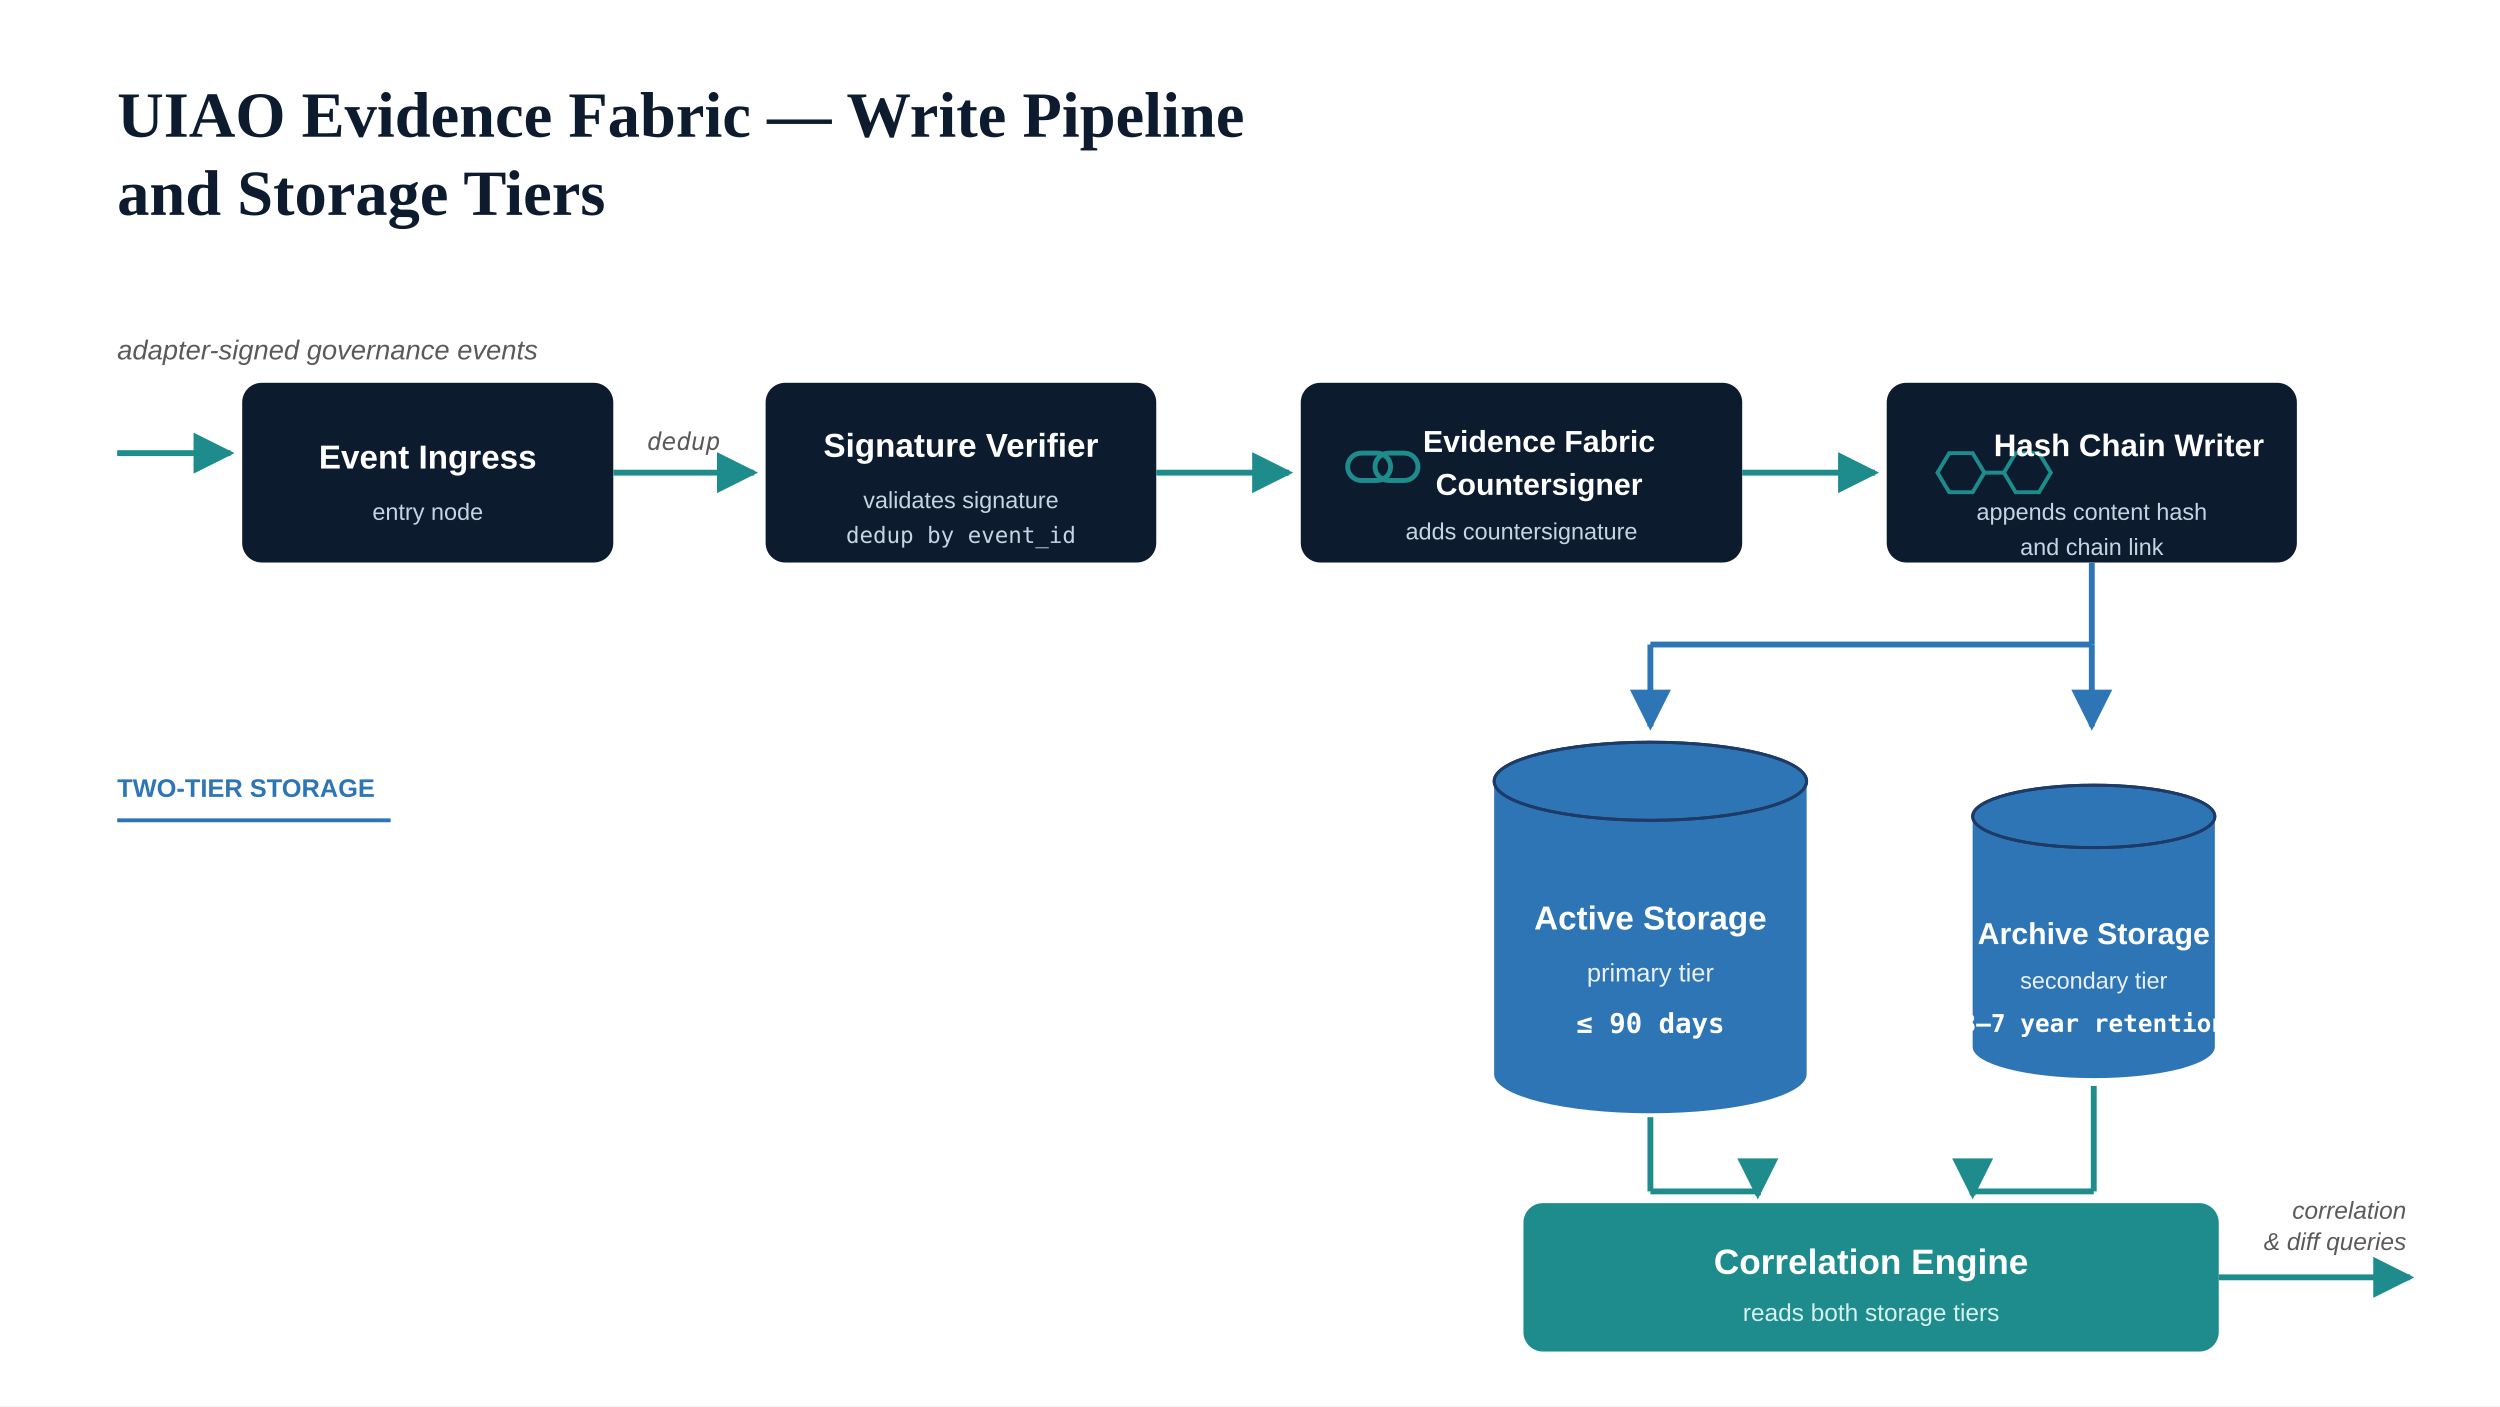
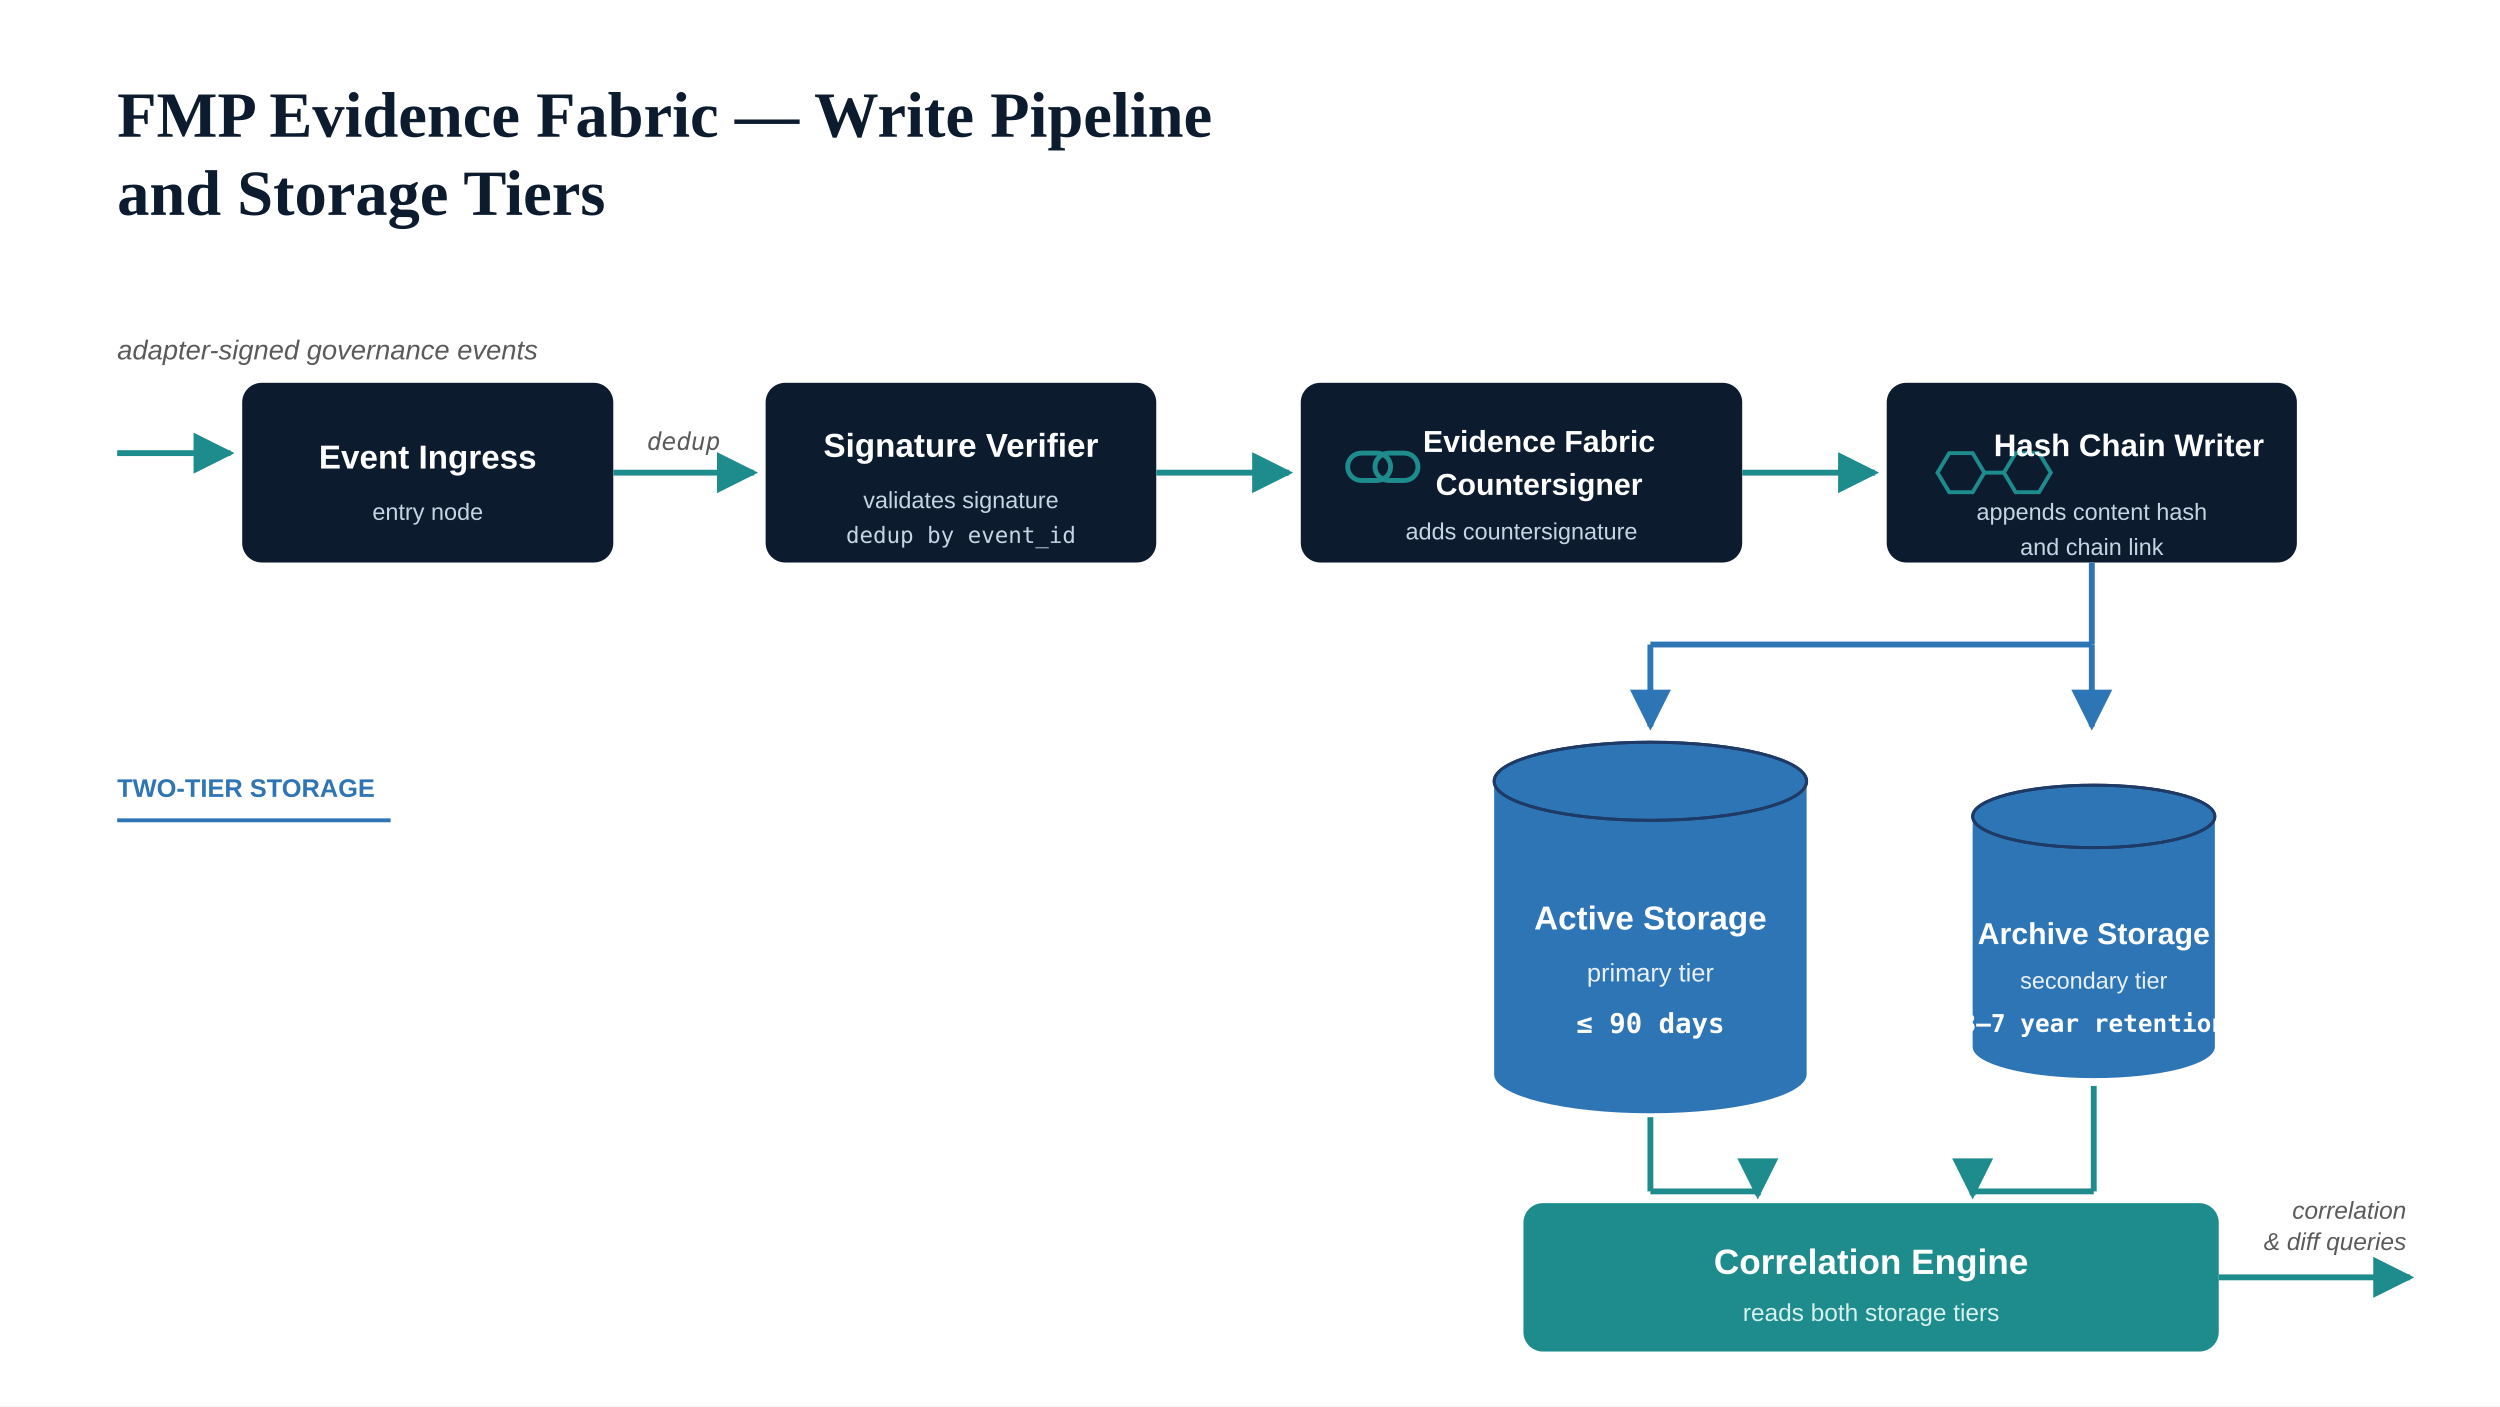
<svg xmlns="http://www.w3.org/2000/svg" viewBox="0 0 1280 720" font-family="Arial, 'Helvetica Neue', Helvetica, sans-serif">
  <rect x="0" y="0" width="1280" height="720" rx="0" fill="#FFFFFF" />
  <defs>
    <marker id="ar-teal" viewBox="0 0 10 10" refX="9" refY="5" markerWidth="7" markerHeight="7" orient="auto-start-reverse">
      <path d="M0,0 L10,5 L0,10 z" fill="#1E8C8C" />
    </marker>
    <marker id="ar-grey" viewBox="0 0 10 10" refX="9" refY="5" markerWidth="7" markerHeight="7" orient="auto-start-reverse">
      <path d="M0,0 L10,5 L0,10 z" fill="#5A5A5A" />
    </marker>
    <marker id="ar-blue" viewBox="0 0 10 10" refX="9" refY="5" markerWidth="7" markerHeight="7" orient="auto-start-reverse">
      <path d="M0,0 L10,5 L0,10 z" fill="#2E75B6" />
    </marker>
  </defs>
-   <text x="60" y="70" font-family="Georgia, 'Times New Roman', serif" font-size="33" font-weight="bold" fill="#0D1B2E" text-anchor="start">UIAO Evidence Fabric — Write Pipeline</text>
+   <text x="60" y="70" font-family="Georgia, 'Times New Roman', serif" font-size="33" font-weight="bold" fill="#0D1B2E" text-anchor="start">FMP Evidence Fabric — Write Pipeline</text>
  <text x="60" y="110" font-family="Georgia, 'Times New Roman', serif" font-size="33" font-weight="bold" fill="#0D1B2E" text-anchor="start">and Storage Tiers</text>
  <text x="60" y="184" font-family="Arial, 'Helvetica Neue', Helvetica, sans-serif" font-size="14" font-style="italic" fill="#5A5A5A" text-anchor="start">adapter-signed governance events</text>
  <line x1="60" y1="232" x2="118" y2="232" stroke="#1E8C8C" stroke-width="3" marker-end="url(#ar-teal)" />
  <rect x="124" y="196" width="190" height="92" rx="10" fill="#0D1B2E" />
  <text x="219" y="234" font-family="Arial, 'Helvetica Neue', Helvetica, sans-serif" font-size="17" font-weight="bold" fill="#FFFFFF" text-anchor="middle" dominant-baseline="central">Event Ingress</text>
  <text x="219" y="262" font-family="Arial, 'Helvetica Neue', Helvetica, sans-serif" font-size="12" fill="#C7D4E6" text-anchor="middle" dominant-baseline="central">entry node</text>
  <line x1="314" y1="242" x2="386" y2="242" stroke="#1E8C8C" stroke-width="3" marker-end="url(#ar-teal)" />
  <text x="350" y="226" font-family="Consolas, 'DejaVu Sans Mono', monospace" font-size="12.5" font-style="italic" fill="#5A5A5A" text-anchor="middle" dominant-baseline="central">dedup</text>
  <rect x="392" y="196" width="200" height="92" rx="10" fill="#0D1B2E" />
  <text x="492" y="228" font-family="Arial, 'Helvetica Neue', Helvetica, sans-serif" font-size="17" font-weight="bold" fill="#FFFFFF" text-anchor="middle" dominant-baseline="central">Signature Verifier</text>
  <text x="492" y="256" font-family="Arial, 'Helvetica Neue', Helvetica, sans-serif" font-size="12" fill="#C7D4E6" text-anchor="middle" dominant-baseline="central">validates signature</text>
  <text x="492" y="274" font-family="Consolas, 'DejaVu Sans Mono', monospace" font-size="11.5" fill="#C7D4E6" text-anchor="middle" dominant-baseline="central">dedup by event_id</text>
  <line x1="592" y1="242" x2="660" y2="242" stroke="#1E8C8C" stroke-width="3" marker-end="url(#ar-teal)" />
  <rect x="666" y="196" width="226" height="92" rx="10" fill="#0D1B2E" />
  <g stroke="#1E8C8C" stroke-width="2.5" fill="none">
    <rect x="690" y="232" width="22" height="14" rx="7" />
    <rect x="704" y="232" width="22" height="14" rx="7" />
  </g>
  <text x="788" y="226" font-family="Arial, 'Helvetica Neue', Helvetica, sans-serif" font-size="15.5" font-weight="bold" fill="#FFFFFF" text-anchor="middle" dominant-baseline="central">Evidence Fabric</text>
  <text x="788" y="248" font-family="Arial, 'Helvetica Neue', Helvetica, sans-serif" font-size="15.5" font-weight="bold" fill="#FFFFFF" text-anchor="middle" dominant-baseline="central">Countersigner</text>
  <text x="779" y="272" font-family="Arial, 'Helvetica Neue', Helvetica, sans-serif" font-size="12" fill="#C7D4E6" text-anchor="middle" dominant-baseline="central">adds countersignature</text>
  <line x1="892" y1="242" x2="960" y2="242" stroke="#1E8C8C" stroke-width="3" marker-end="url(#ar-teal)" />
  <rect x="966" y="196" width="210" height="92" rx="10" fill="#0D1B2E" />
  <g stroke="#1E8C8C" stroke-width="2" fill="none">
    <path d="M992,242 l6,-10 l12,0 l6,10 l-6,10 l-12,0 z" />
    <line x1="1016" y1="242" x2="1026" y2="242" />
    <path d="M1026,242 l6,-10 l12,0 l6,10 l-6,10 l-12,0 z" />
  </g>
  <text x="1090" y="228" font-family="Arial, 'Helvetica Neue', Helvetica, sans-serif" font-size="16" font-weight="bold" fill="#FFFFFF" text-anchor="middle" dominant-baseline="central">Hash Chain Writer</text>
  <text x="1071" y="262" font-family="Arial, 'Helvetica Neue', Helvetica, sans-serif" font-size="12" fill="#C7D4E6" text-anchor="middle" dominant-baseline="central">appends content hash</text>
  <text x="1071" y="280" font-family="Arial, 'Helvetica Neue', Helvetica, sans-serif" font-size="12" fill="#C7D4E6" text-anchor="middle" dominant-baseline="central">and chain link</text>
  <line x1="1071" y1="288" x2="1071" y2="330" stroke="#2E75B6" stroke-width="3" />
  <line x1="845" y1="330" x2="1071" y2="330" stroke="#2E75B6" stroke-width="3" />
  <line x1="845" y1="330" x2="845" y2="372" stroke="#2E75B6" stroke-width="3" marker-end="url(#ar-blue)" />
  <line x1="1071" y1="330" x2="1071" y2="372" stroke="#2E75B6" stroke-width="3" marker-end="url(#ar-blue)" />
  <path d="M765,400 a80,20 0 0 0 160,0 l0,150 a80,20 0 0 1 -160,0 z" fill="#2E75B6" />
  <ellipse cx="845" cy="400" rx="80" ry="20" fill="#2E75B6" stroke="#1E3A66" stroke-width="1.5" />
  <ellipse cx="845" cy="400" rx="80" ry="20" fill="none" stroke="#1E3A66" stroke-width="1.5" />
  <text x="845" y="470" font-family="Arial, 'Helvetica Neue', Helvetica, sans-serif" font-size="17" font-weight="bold" fill="#FFFFFF" text-anchor="middle" dominant-baseline="central">Active Storage</text>
  <text x="845" y="498" font-family="Arial, 'Helvetica Neue', Helvetica, sans-serif" font-size="13" fill="#EAF1FB" text-anchor="middle" dominant-baseline="central">primary tier</text>
  <text x="845" y="524" font-family="Consolas, 'DejaVu Sans Mono', monospace" font-size="14" font-weight="bold" fill="#FFFFFF" text-anchor="middle" dominant-baseline="central">≤ 90 days</text>
  <path d="M1010,418 a62,16 0 0 0 124,0 l0,118 a62,16 0 0 1 -124,0 z" fill="#2E75B6" />
  <ellipse cx="1072" cy="418" rx="62" ry="16" fill="#2E75B6" stroke="#1E3A66" stroke-width="1.5" />
  <ellipse cx="1072" cy="418" rx="62" ry="16" fill="none" stroke="#1E3A66" stroke-width="1.5" />
  <text x="1072" y="478" font-family="Arial, 'Helvetica Neue', Helvetica, sans-serif" font-size="15.5" font-weight="bold" fill="#FFFFFF" text-anchor="middle" dominant-baseline="central">Archive Storage</text>
  <text x="1072" y="502" font-family="Arial, 'Helvetica Neue', Helvetica, sans-serif" font-size="12" fill="#EAF1FB" text-anchor="middle" dominant-baseline="central">secondary tier</text>
  <text x="1072" y="524" font-family="Consolas, 'DejaVu Sans Mono', monospace" font-size="12.5" font-weight="bold" fill="#FFFFFF" text-anchor="middle" dominant-baseline="central">3–7 year retention</text>
  <line x1="845" y1="572" x2="845" y2="610" stroke="#1E8C8C" stroke-width="3" />
  <line x1="845" y1="610" x2="900" y2="610" stroke="#1E8C8C" stroke-width="3" />
  <line x1="900" y1="610" x2="900" y2="612" stroke="#1E8C8C" stroke-width="3" marker-end="url(#ar-teal)" />
  <line x1="1072" y1="556" x2="1072" y2="610" stroke="#1E8C8C" stroke-width="3" />
  <line x1="1072" y1="610" x2="1010" y2="610" stroke="#1E8C8C" stroke-width="3" />
  <line x1="1010" y1="610" x2="1010" y2="612" stroke="#1E8C8C" stroke-width="3" marker-end="url(#ar-teal)" />
  <rect x="780" y="616" width="356" height="76" rx="10" fill="#1E8C8C" />
  <text x="958" y="646" font-family="Arial, 'Helvetica Neue', Helvetica, sans-serif" font-size="18" font-weight="bold" fill="#FFFFFF" text-anchor="middle" dominant-baseline="central">Correlation Engine</text>
  <text x="958" y="672" font-family="Arial, 'Helvetica Neue', Helvetica, sans-serif" font-size="12.5" fill="#D7F2EE" text-anchor="middle" dominant-baseline="central">reads both storage tiers</text>
  <line x1="1136" y1="654" x2="1234" y2="654" stroke="#1E8C8C" stroke-width="3" marker-end="url(#ar-teal)" />
  <text x="1232" y="624" font-family="Arial, 'Helvetica Neue', Helvetica, sans-serif" font-size="12.5" font-style="italic" fill="#5A5A5A" text-anchor="end">correlation</text>
  <text x="1232" y="640" font-family="Arial, 'Helvetica Neue', Helvetica, sans-serif" font-size="12.5" font-style="italic" fill="#5A5A5A" text-anchor="end">&amp; diff queries</text>
  <text x="60" y="408" font-family="Arial, 'Helvetica Neue', Helvetica, sans-serif" font-size="13" font-weight="bold" fill="#2E75B6" text-anchor="start">TWO-TIER STORAGE</text>
  <line x1="60" y1="420" x2="200" y2="420" stroke="#2E75B6" stroke-width="2" />
</svg>
